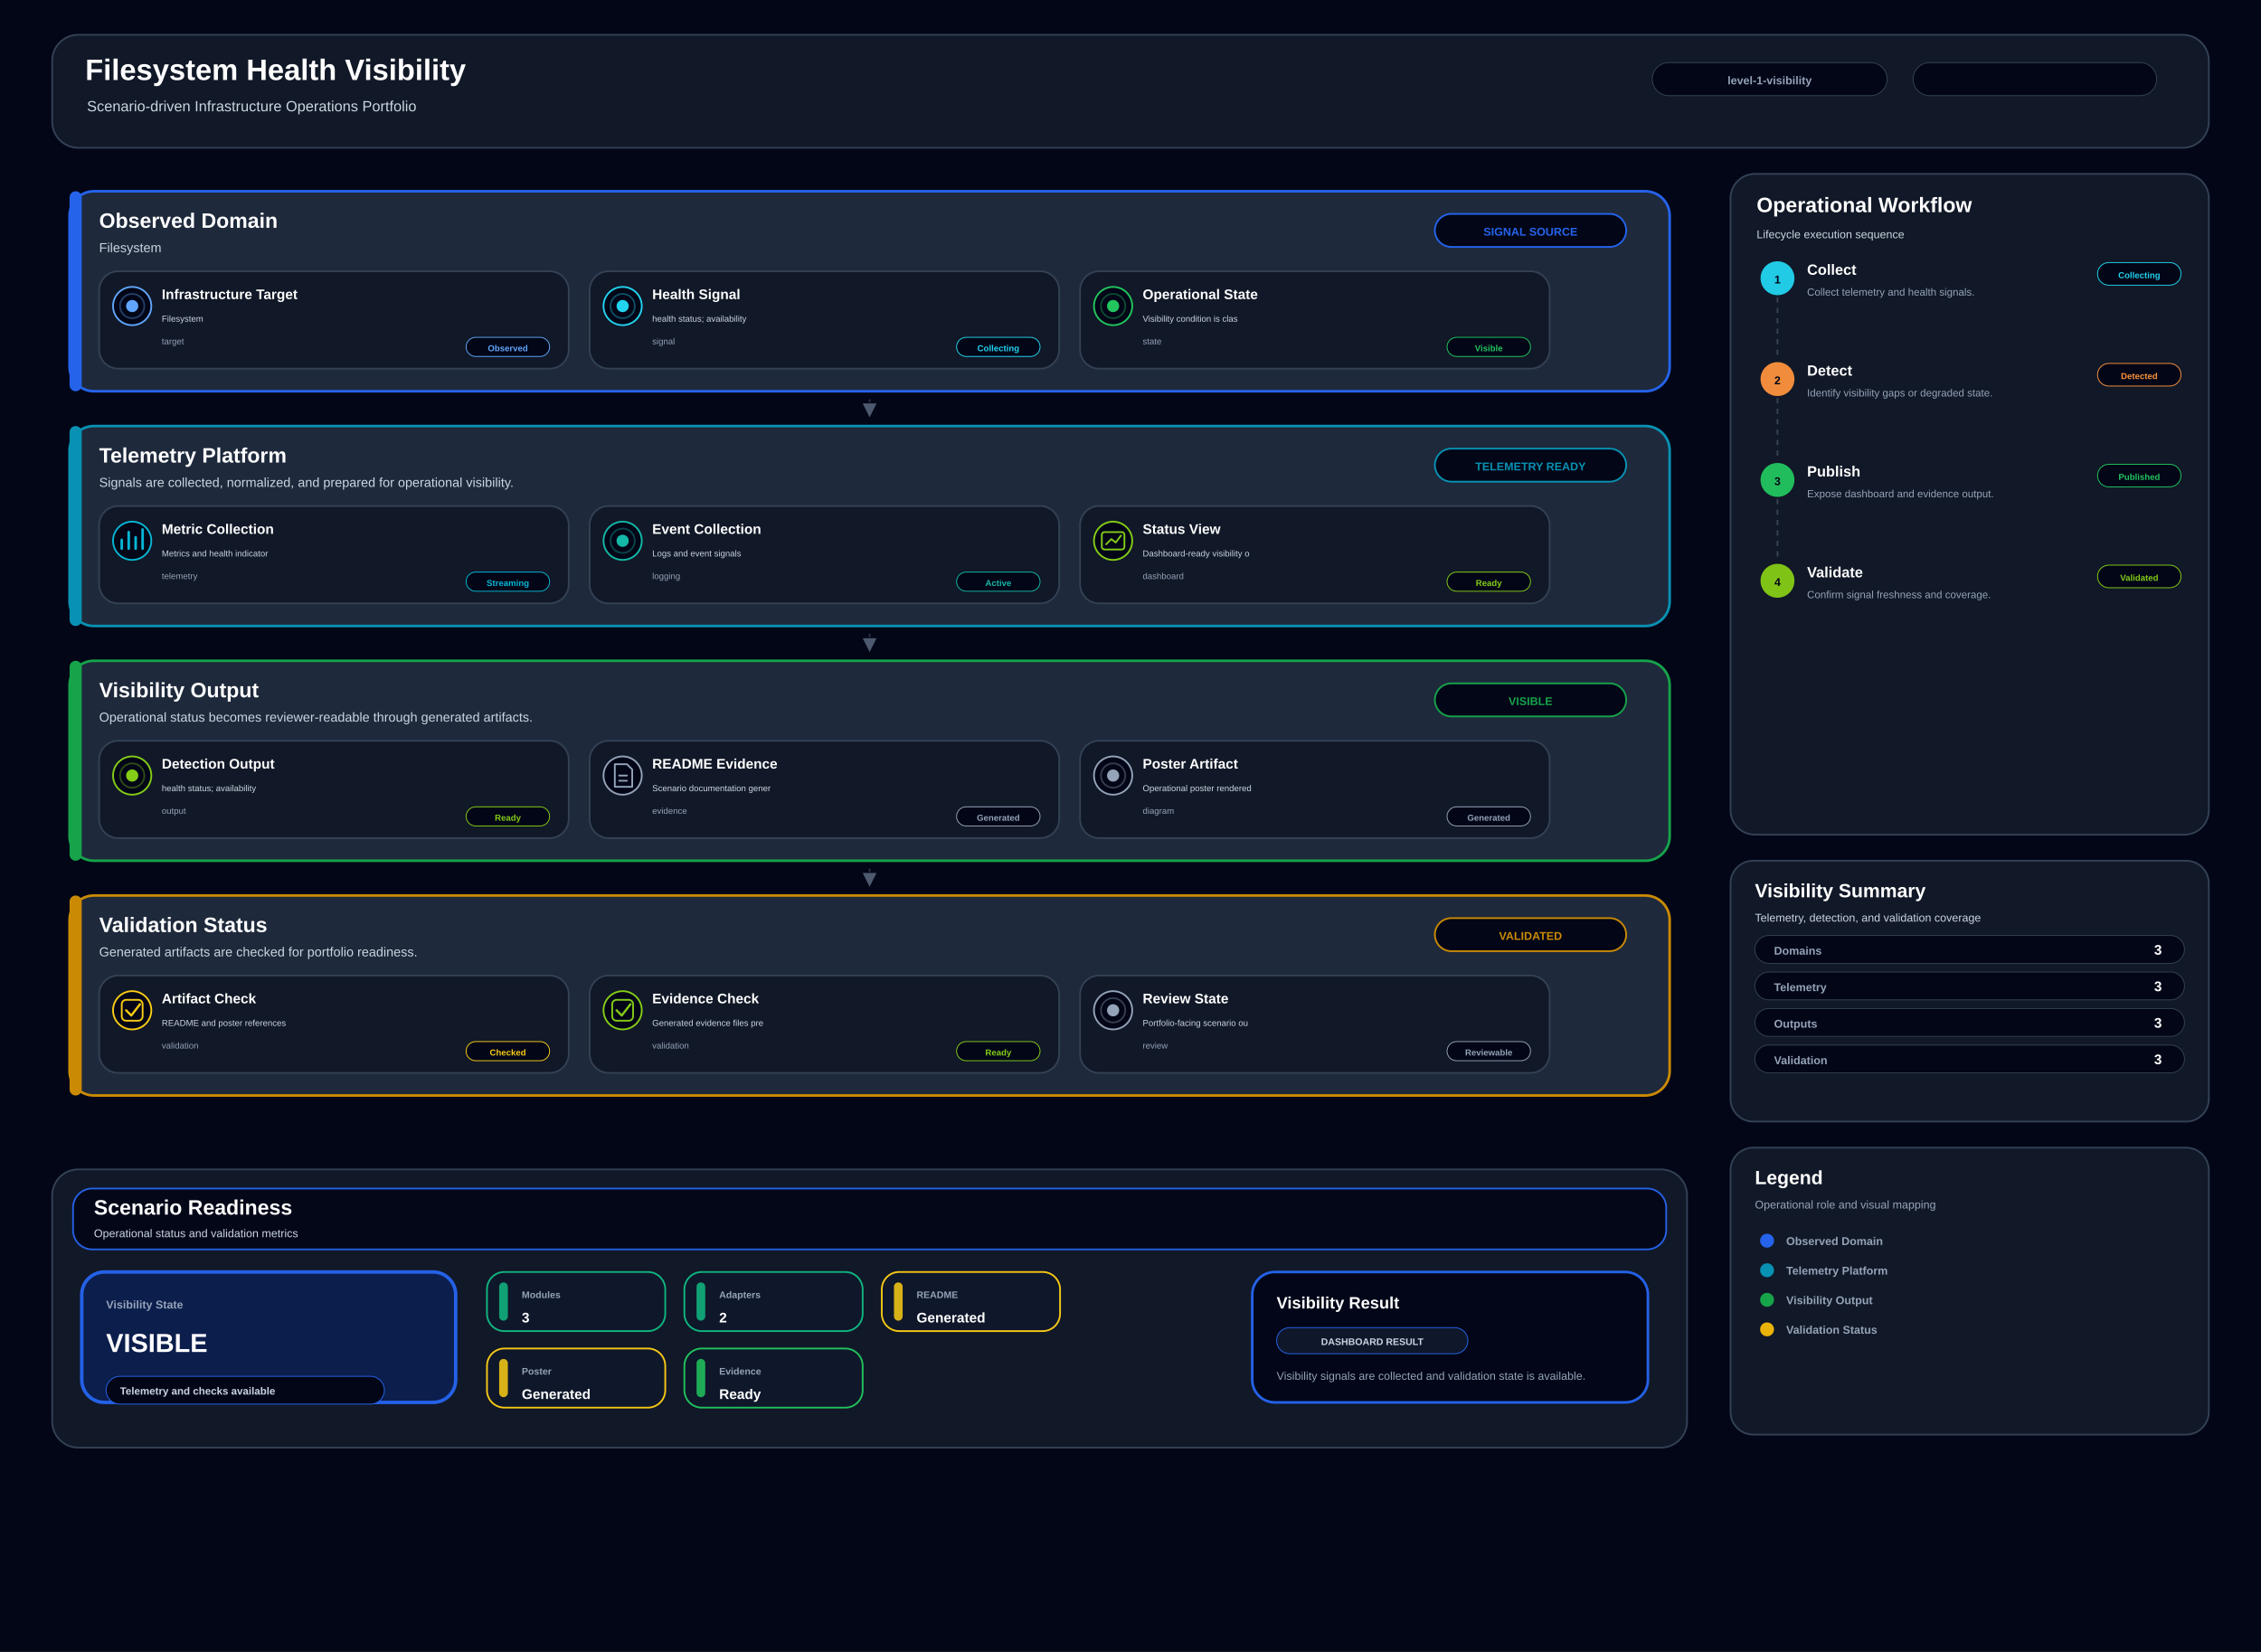
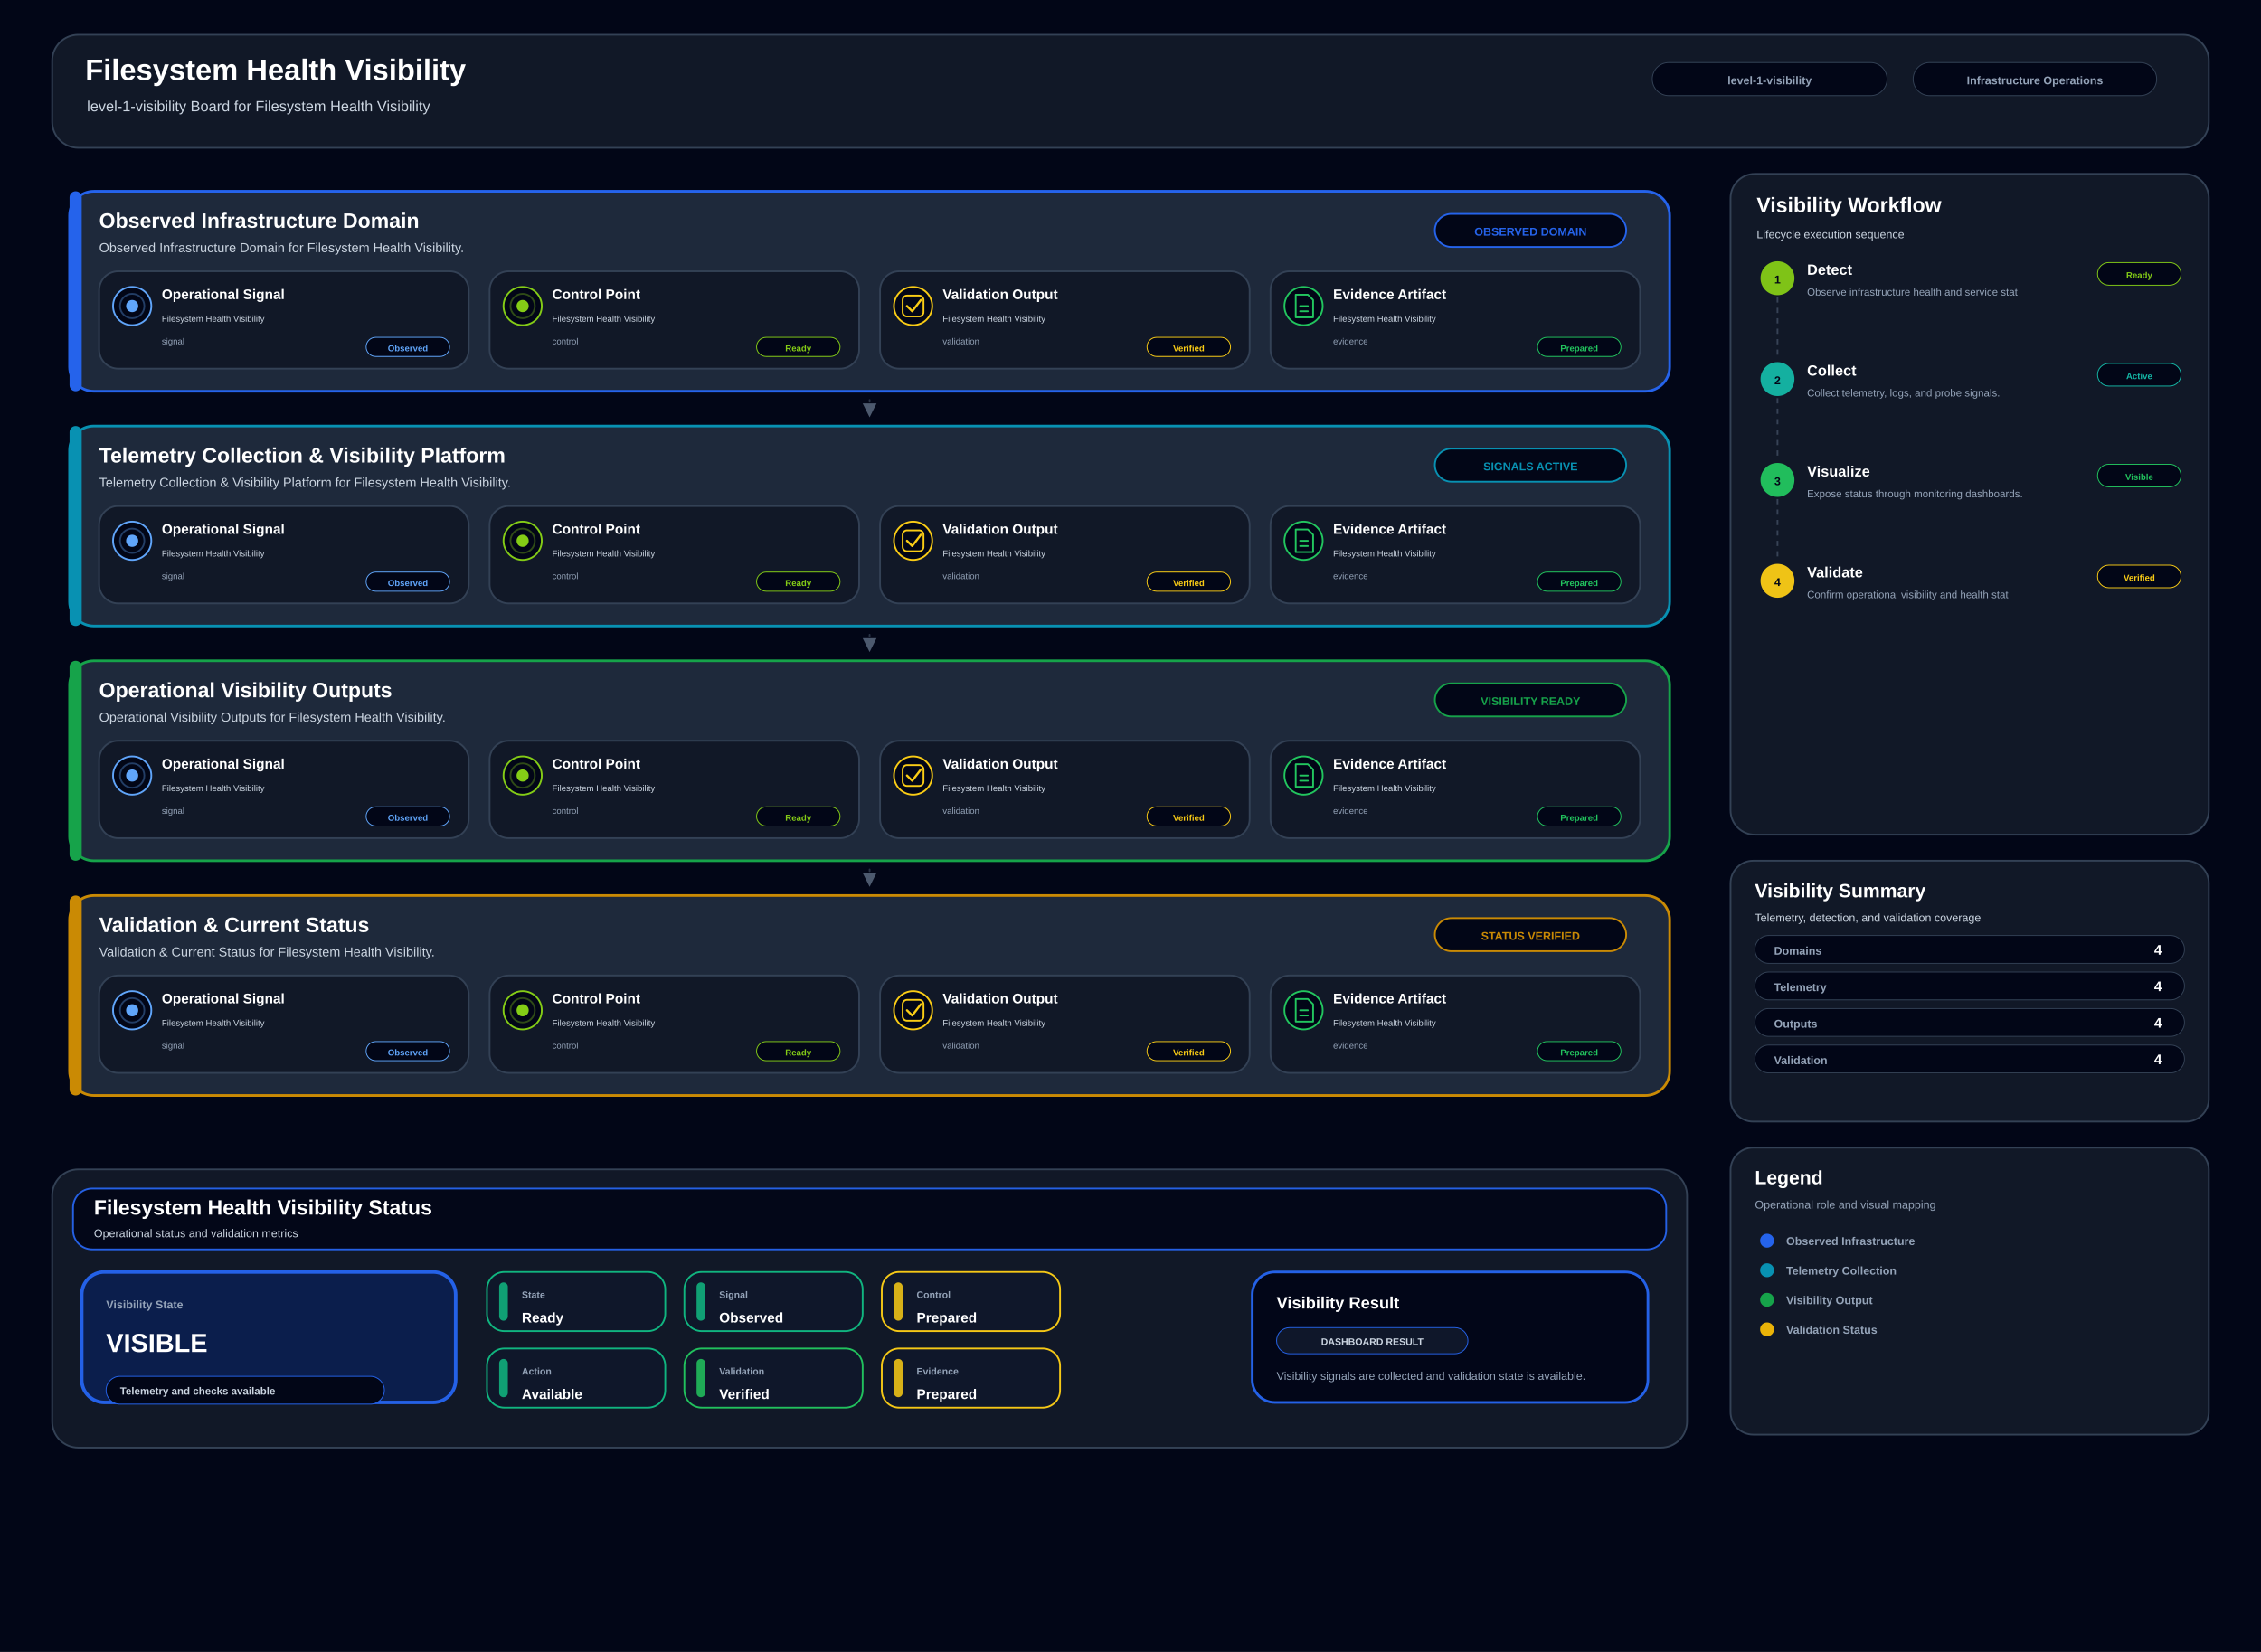
<svg xmlns="http://www.w3.org/2000/svg" width="2600" height="1900" viewBox="0 0 2600 1900" font-family="Arial, Helvetica, sans-serif">
  <style>text { font-family: Arial, Helvetica, sans-serif; letter-spacing: normal; word-spacing: normal; text-rendering: optimizeLegibility; font-kerning: normal; }</style>
  <style>text { font-family: Arial, Helvetica, sans-serif; letter-spacing: normal; word-spacing: normal; text-rendering: optimizeLegibility; font-kerning: normal; }</style>
  <rect width="2600" height="1900" fill="#020617" />
  <rect x="60" y="40" width="2480" height="130" rx="30" fill="#111827" stroke="#334155" stroke-width="2" />
  <text x="98" y="92" fill="#ffffff" font-size="34" font-weight="bold">Filesystem Health Visibility</text>
-   <text x="100" y="128" fill="#cbd5e1" font-size="17">Scenario-driven Infrastructure Operations Portfolio</text>
+   <text x="100" y="128" fill="#cbd5e1" font-size="17">level-1-visibility Board for Filesystem Health Visibility</text>
  <rect x="1900" y="72" width="270" height="38" rx="19" fill="#020617" stroke="#334155" stroke-width="1" />
  <text x="2035" y="97" fill="#94a3b8" font-size="13" text-anchor="middle" font-weight="bold">level-1-visibility</text>
  <rect x="2200" y="72" width="280" height="38" rx="19" fill="#020617" stroke="#334155" stroke-width="1" />
-   <text x="2340" y="97" fill="#94a3b8" font-size="13" text-anchor="middle" font-weight="bold" />
+   <text x="2340" y="97" fill="#94a3b8" font-size="13" text-anchor="middle" font-weight="bold">Infrastructure Operations</text>
  <rect x="80" y="220" width="1840" height="230" rx="28" fill="#1e293b" stroke="#2563eb" stroke-width="3" />
  <rect x="80" y="220" width="14" height="230" rx="7" fill="#2563eb" />
-   <text x="114" y="262" fill="#ffffff" font-size="24" font-weight="bold">Observed Domain</text>
-   <text x="114" y="290" fill="#cbd5e1" font-size="15">Filesystem</text>
+   <text x="114" y="262" fill="#ffffff" font-size="24" font-weight="bold">Observed Infrastructure Domain</text>
+   <text x="114" y="290" fill="#cbd5e1" font-size="15">Observed Infrastructure Domain for Filesystem Health Visibility.</text>
  <rect x="1650" y="246" width="220" height="38" rx="19" fill="#020617" stroke="#2563eb" stroke-width="2" />
-   <text x="1760" y="271" fill="#2563eb" font-size="13" text-anchor="middle" font-weight="bold">SIGNAL SOURCE</text>
-   <rect x="114" y="312" width="540" height="112" rx="22" fill="#111827" stroke="#334155" stroke-width="2" />
+   <text x="1760" y="271" fill="#2563eb" font-size="13" text-anchor="middle" font-weight="bold">OBSERVED DOMAIN</text>
+   <rect x="114" y="312" width="425" height="112" rx="22" fill="#111827" stroke="#334155" stroke-width="2" />
  <circle cx="152" cy="352" r="22" fill="#020617" stroke="#60a5fa" stroke-width="2" />
  <circle cx="152" cy="352" r="7" fill="#60a5fa" />
  <circle cx="152" cy="352" r="14" fill="none" stroke="#60a5fa" stroke-width="2" opacity="0.35" />
-   <text x="186" y="344" fill="#ffffff" font-size="16" font-weight="bold">Infrastructure Target</text>
-   <text x="186" y="370" fill="#cbd5e1" font-size="10">Filesystem</text>
-   <text x="186" y="396" fill="#94a3b8" font-size="10">target</text>
-   <rect x="536" y="388" width="96" height="22" rx="11" fill="#020617" stroke="#60a5fa" stroke-width="1" />
-   <text x="584" y="404" fill="#60a5fa" font-size="10" text-anchor="middle" font-weight="bold">Observed</text>
-   <rect x="678" y="312" width="540" height="112" rx="22" fill="#111827" stroke="#334155" stroke-width="2" />
-   <circle cx="716" cy="352" r="22" fill="#020617" stroke="#22d3ee" stroke-width="2" />
-   <circle cx="716" cy="352" r="7" fill="#22d3ee" />
-   <circle cx="716" cy="352" r="14" fill="none" stroke="#22d3ee" stroke-width="2" opacity="0.35" />
-   <text x="750" y="344" fill="#ffffff" font-size="16" font-weight="bold">Health Signal</text>
-   <text x="750" y="370" fill="#cbd5e1" font-size="10">health status; availability </text>
-   <text x="750" y="396" fill="#94a3b8" font-size="10">signal</text>
-   <rect x="1100" y="388" width="96" height="22" rx="11" fill="#020617" stroke="#22d3ee" stroke-width="1" />
-   <text x="1148" y="404" fill="#22d3ee" font-size="10" text-anchor="middle" font-weight="bold">Collecting</text>
-   <rect x="1242" y="312" width="540" height="112" rx="22" fill="#111827" stroke="#334155" stroke-width="2" />
-   <circle cx="1280" cy="352" r="22" fill="#020617" stroke="#22c55e" stroke-width="2" />
-   <circle cx="1280" cy="352" r="7" fill="#22c55e" />
-   <circle cx="1280" cy="352" r="14" fill="none" stroke="#22c55e" stroke-width="2" opacity="0.35" />
-   <text x="1314" y="344" fill="#ffffff" font-size="16" font-weight="bold">Operational State</text>
-   <text x="1314" y="370" fill="#cbd5e1" font-size="10">Visibility condition is clas</text>
-   <text x="1314" y="396" fill="#94a3b8" font-size="10">state</text>
-   <rect x="1664" y="388" width="96" height="22" rx="11" fill="#020617" stroke="#22c55e" stroke-width="1" />
-   <text x="1712" y="404" fill="#22c55e" font-size="10" text-anchor="middle" font-weight="bold">Visible</text>
+   <text x="186" y="344" fill="#ffffff" font-size="16" font-weight="bold">Operational Signal</text>
+   <text x="186" y="370" fill="#cbd5e1" font-size="10">Filesystem Health Visibility</text>
+   <text x="186" y="396" fill="#94a3b8" font-size="10">signal</text>
+   <rect x="421" y="388" width="96" height="22" rx="11" fill="#020617" stroke="#60a5fa" stroke-width="1" />
+   <text x="469" y="404" fill="#60a5fa" font-size="10" text-anchor="middle" font-weight="bold">Observed</text>
+   <rect x="563" y="312" width="425" height="112" rx="22" fill="#111827" stroke="#334155" stroke-width="2" />
+   <circle cx="601" cy="352" r="22" fill="#020617" stroke="#84cc16" stroke-width="2" />
+   <circle cx="601" cy="352" r="7" fill="#84cc16" />
+   <circle cx="601" cy="352" r="14" fill="none" stroke="#84cc16" stroke-width="2" opacity="0.35" />
+   <text x="635" y="344" fill="#ffffff" font-size="16" font-weight="bold">Control Point</text>
+   <text x="635" y="370" fill="#cbd5e1" font-size="10">Filesystem Health Visibility</text>
+   <text x="635" y="396" fill="#94a3b8" font-size="10">control</text>
+   <rect x="870" y="388" width="96" height="22" rx="11" fill="#020617" stroke="#84cc16" stroke-width="1" />
+   <text x="918" y="404" fill="#84cc16" font-size="10" text-anchor="middle" font-weight="bold">Ready</text>
+   <rect x="1012" y="312" width="425" height="112" rx="22" fill="#111827" stroke="#334155" stroke-width="2" />
+   <circle cx="1050" cy="352" r="22" fill="#020617" stroke="#facc15" stroke-width="2" />
+   <rect x="1038" y="340" width="24" height="24" rx="5" fill="none" stroke="#facc15" stroke-width="2" />
+   <polyline points="1043,352 1049,358 1059,345" fill="none" stroke="#facc15" stroke-width="2.5" stroke-linecap="round" stroke-linejoin="round" />
+   <text x="1084" y="344" fill="#ffffff" font-size="16" font-weight="bold">Validation Output</text>
+   <text x="1084" y="370" fill="#cbd5e1" font-size="10">Filesystem Health Visibility</text>
+   <text x="1084" y="396" fill="#94a3b8" font-size="10">validation</text>
+   <rect x="1319" y="388" width="96" height="22" rx="11" fill="#020617" stroke="#facc15" stroke-width="1" />
+   <text x="1367" y="404" fill="#facc15" font-size="10" text-anchor="middle" font-weight="bold">Verified</text>
+   <rect x="1461" y="312" width="425" height="112" rx="22" fill="#111827" stroke="#334155" stroke-width="2" />
+   <circle cx="1499" cy="352" r="22" fill="#020617" stroke="#22c55e" stroke-width="2" />
+   <polygon points="1490,339 1504,339 1510,345 1510,365 1490,365" fill="none" stroke="#22c55e" stroke-width="2" stroke-linejoin="round" />
+   <line x1="1495" y1="352" x2="1504" y2="352" stroke="#22c55e" stroke-width="2" stroke-linecap="round" />
+   <line x1="1495" y1="358" x2="1504" y2="358" stroke="#22c55e" stroke-width="2" stroke-linecap="round" />
+   <text x="1533" y="344" fill="#ffffff" font-size="16" font-weight="bold">Evidence Artifact</text>
+   <text x="1533" y="370" fill="#cbd5e1" font-size="10">Filesystem Health Visibility</text>
+   <text x="1533" y="396" fill="#94a3b8" font-size="10">evidence</text>
+   <rect x="1768" y="388" width="96" height="22" rx="11" fill="#020617" stroke="#22c55e" stroke-width="1" />
+   <text x="1816" y="404" fill="#22c55e" font-size="10" text-anchor="middle" font-weight="bold">Prepared</text>
  <rect x="80" y="490" width="1840" height="230" rx="28" fill="#1e293b" stroke="#0891b2" stroke-width="3" />
  <rect x="80" y="490" width="14" height="230" rx="7" fill="#0891b2" />
-   <text x="114" y="532" fill="#ffffff" font-size="24" font-weight="bold">Telemetry Platform</text>
-   <text x="114" y="560" fill="#cbd5e1" font-size="15">Signals are collected, normalized, and prepared for operational visibility.</text>
+   <text x="114" y="532" fill="#ffffff" font-size="24" font-weight="bold">Telemetry Collection &amp; Visibility Platform</text>
+   <text x="114" y="560" fill="#cbd5e1" font-size="15">Telemetry Collection &amp; Visibility Platform for Filesystem Health Visibility.</text>
  <rect x="1650" y="516" width="220" height="38" rx="19" fill="#020617" stroke="#0891b2" stroke-width="2" />
-   <text x="1760" y="541" fill="#0891b2" font-size="13" text-anchor="middle" font-weight="bold">TELEMETRY READY</text>
-   <rect x="114" y="582" width="540" height="112" rx="22" fill="#111827" stroke="#334155" stroke-width="2" />
-   <circle cx="152" cy="622" r="22" fill="#020617" stroke="#06b6d4" stroke-width="2" />
-   <line x1="140" y1="631" x2="140" y2="621" stroke="#06b6d4" stroke-width="3" stroke-linecap="round" />
-   <line x1="148" y1="631" x2="148" y2="612" stroke="#06b6d4" stroke-width="3" stroke-linecap="round" />
-   <line x1="156" y1="631" x2="156" y2="618" stroke="#06b6d4" stroke-width="3" stroke-linecap="round" />
-   <line x1="164" y1="631" x2="164" y2="609" stroke="#06b6d4" stroke-width="3" stroke-linecap="round" />
-   <text x="186" y="614" fill="#ffffff" font-size="16" font-weight="bold">Metric Collection</text>
-   <text x="186" y="640" fill="#cbd5e1" font-size="10">Metrics and health indicator</text>
-   <text x="186" y="666" fill="#94a3b8" font-size="10">telemetry</text>
-   <rect x="536" y="658" width="96" height="22" rx="11" fill="#020617" stroke="#06b6d4" stroke-width="1" />
-   <text x="584" y="674" fill="#06b6d4" font-size="10" text-anchor="middle" font-weight="bold">Streaming</text>
-   <rect x="678" y="582" width="540" height="112" rx="22" fill="#111827" stroke="#334155" stroke-width="2" />
-   <circle cx="716" cy="622" r="22" fill="#020617" stroke="#14b8a6" stroke-width="2" />
-   <circle cx="716" cy="622" r="7" fill="#14b8a6" />
-   <circle cx="716" cy="622" r="14" fill="none" stroke="#14b8a6" stroke-width="2" opacity="0.35" />
-   <text x="750" y="614" fill="#ffffff" font-size="16" font-weight="bold">Event Collection</text>
-   <text x="750" y="640" fill="#cbd5e1" font-size="10">Logs and event signals</text>
-   <text x="750" y="666" fill="#94a3b8" font-size="10">logging</text>
-   <rect x="1100" y="658" width="96" height="22" rx="11" fill="#020617" stroke="#14b8a6" stroke-width="1" />
-   <text x="1148" y="674" fill="#14b8a6" font-size="10" text-anchor="middle" font-weight="bold">Active</text>
-   <rect x="1242" y="582" width="540" height="112" rx="22" fill="#111827" stroke="#334155" stroke-width="2" />
-   <circle cx="1280" cy="622" r="22" fill="#020617" stroke="#84cc16" stroke-width="2" />
-   <rect x="1267" y="612" width="26" height="20" rx="3" fill="none" stroke="#84cc16" stroke-width="2" />
-   <polyline points="1272,626 1278,620 1283,624 1289,616" fill="none" stroke="#84cc16" stroke-width="2" stroke-linecap="round" stroke-linejoin="round" />
-   <text x="1314" y="614" fill="#ffffff" font-size="16" font-weight="bold">Status View</text>
-   <text x="1314" y="640" fill="#cbd5e1" font-size="10">Dashboard-ready visibility o</text>
-   <text x="1314" y="666" fill="#94a3b8" font-size="10">dashboard</text>
-   <rect x="1664" y="658" width="96" height="22" rx="11" fill="#020617" stroke="#84cc16" stroke-width="1" />
-   <text x="1712" y="674" fill="#84cc16" font-size="10" text-anchor="middle" font-weight="bold">Ready</text>
+   <text x="1760" y="541" fill="#0891b2" font-size="13" text-anchor="middle" font-weight="bold">SIGNALS ACTIVE</text>
+   <rect x="114" y="582" width="425" height="112" rx="22" fill="#111827" stroke="#334155" stroke-width="2" />
+   <circle cx="152" cy="622" r="22" fill="#020617" stroke="#60a5fa" stroke-width="2" />
+   <circle cx="152" cy="622" r="7" fill="#60a5fa" />
+   <circle cx="152" cy="622" r="14" fill="none" stroke="#60a5fa" stroke-width="2" opacity="0.35" />
+   <text x="186" y="614" fill="#ffffff" font-size="16" font-weight="bold">Operational Signal</text>
+   <text x="186" y="640" fill="#cbd5e1" font-size="10">Filesystem Health Visibility</text>
+   <text x="186" y="666" fill="#94a3b8" font-size="10">signal</text>
+   <rect x="421" y="658" width="96" height="22" rx="11" fill="#020617" stroke="#60a5fa" stroke-width="1" />
+   <text x="469" y="674" fill="#60a5fa" font-size="10" text-anchor="middle" font-weight="bold">Observed</text>
+   <rect x="563" y="582" width="425" height="112" rx="22" fill="#111827" stroke="#334155" stroke-width="2" />
+   <circle cx="601" cy="622" r="22" fill="#020617" stroke="#84cc16" stroke-width="2" />
+   <circle cx="601" cy="622" r="7" fill="#84cc16" />
+   <circle cx="601" cy="622" r="14" fill="none" stroke="#84cc16" stroke-width="2" opacity="0.35" />
+   <text x="635" y="614" fill="#ffffff" font-size="16" font-weight="bold">Control Point</text>
+   <text x="635" y="640" fill="#cbd5e1" font-size="10">Filesystem Health Visibility</text>
+   <text x="635" y="666" fill="#94a3b8" font-size="10">control</text>
+   <rect x="870" y="658" width="96" height="22" rx="11" fill="#020617" stroke="#84cc16" stroke-width="1" />
+   <text x="918" y="674" fill="#84cc16" font-size="10" text-anchor="middle" font-weight="bold">Ready</text>
+   <rect x="1012" y="582" width="425" height="112" rx="22" fill="#111827" stroke="#334155" stroke-width="2" />
+   <circle cx="1050" cy="622" r="22" fill="#020617" stroke="#facc15" stroke-width="2" />
+   <rect x="1038" y="610" width="24" height="24" rx="5" fill="none" stroke="#facc15" stroke-width="2" />
+   <polyline points="1043,622 1049,628 1059,615" fill="none" stroke="#facc15" stroke-width="2.5" stroke-linecap="round" stroke-linejoin="round" />
+   <text x="1084" y="614" fill="#ffffff" font-size="16" font-weight="bold">Validation Output</text>
+   <text x="1084" y="640" fill="#cbd5e1" font-size="10">Filesystem Health Visibility</text>
+   <text x="1084" y="666" fill="#94a3b8" font-size="10">validation</text>
+   <rect x="1319" y="658" width="96" height="22" rx="11" fill="#020617" stroke="#facc15" stroke-width="1" />
+   <text x="1367" y="674" fill="#facc15" font-size="10" text-anchor="middle" font-weight="bold">Verified</text>
+   <rect x="1461" y="582" width="425" height="112" rx="22" fill="#111827" stroke="#334155" stroke-width="2" />
+   <circle cx="1499" cy="622" r="22" fill="#020617" stroke="#22c55e" stroke-width="2" />
+   <polygon points="1490,609 1504,609 1510,615 1510,635 1490,635" fill="none" stroke="#22c55e" stroke-width="2" stroke-linejoin="round" />
+   <line x1="1495" y1="622" x2="1504" y2="622" stroke="#22c55e" stroke-width="2" stroke-linecap="round" />
+   <line x1="1495" y1="628" x2="1504" y2="628" stroke="#22c55e" stroke-width="2" stroke-linecap="round" />
+   <text x="1533" y="614" fill="#ffffff" font-size="16" font-weight="bold">Evidence Artifact</text>
+   <text x="1533" y="640" fill="#cbd5e1" font-size="10">Filesystem Health Visibility</text>
+   <text x="1533" y="666" fill="#94a3b8" font-size="10">evidence</text>
+   <rect x="1768" y="658" width="96" height="22" rx="11" fill="#020617" stroke="#22c55e" stroke-width="1" />
+   <text x="1816" y="674" fill="#22c55e" font-size="10" text-anchor="middle" font-weight="bold">Prepared</text>
  <rect x="80" y="760" width="1840" height="230" rx="28" fill="#1e293b" stroke="#16a34a" stroke-width="3" />
  <rect x="80" y="760" width="14" height="230" rx="7" fill="#16a34a" />
-   <text x="114" y="802" fill="#ffffff" font-size="24" font-weight="bold">Visibility Output</text>
-   <text x="114" y="830" fill="#cbd5e1" font-size="15">Operational status becomes reviewer-readable through generated artifacts.</text>
+   <text x="114" y="802" fill="#ffffff" font-size="24" font-weight="bold">Operational Visibility Outputs</text>
+   <text x="114" y="830" fill="#cbd5e1" font-size="15">Operational Visibility Outputs for Filesystem Health Visibility.</text>
  <rect x="1650" y="786" width="220" height="38" rx="19" fill="#020617" stroke="#16a34a" stroke-width="2" />
-   <text x="1760" y="811" fill="#16a34a" font-size="13" text-anchor="middle" font-weight="bold">VISIBLE</text>
-   <rect x="114" y="852" width="540" height="112" rx="22" fill="#111827" stroke="#334155" stroke-width="2" />
-   <circle cx="152" cy="892" r="22" fill="#020617" stroke="#84cc16" stroke-width="2" />
-   <circle cx="152" cy="892" r="7" fill="#84cc16" />
-   <circle cx="152" cy="892" r="14" fill="none" stroke="#84cc16" stroke-width="2" opacity="0.35" />
-   <text x="186" y="884" fill="#ffffff" font-size="16" font-weight="bold">Detection Output</text>
-   <text x="186" y="910" fill="#cbd5e1" font-size="10">health status; availability </text>
-   <text x="186" y="936" fill="#94a3b8" font-size="10">output</text>
-   <rect x="536" y="928" width="96" height="22" rx="11" fill="#020617" stroke="#84cc16" stroke-width="1" />
-   <text x="584" y="944" fill="#84cc16" font-size="10" text-anchor="middle" font-weight="bold">Ready</text>
-   <rect x="678" y="852" width="540" height="112" rx="22" fill="#111827" stroke="#334155" stroke-width="2" />
-   <circle cx="716" cy="892" r="22" fill="#020617" stroke="#94a3b8" stroke-width="2" />
-   <polygon points="707,879 721,879 727,885 727,905 707,905" fill="none" stroke="#94a3b8" stroke-width="2" stroke-linejoin="round" />
-   <line x1="712" y1="892" x2="721" y2="892" stroke="#94a3b8" stroke-width="2" stroke-linecap="round" />
-   <line x1="712" y1="898" x2="721" y2="898" stroke="#94a3b8" stroke-width="2" stroke-linecap="round" />
-   <text x="750" y="884" fill="#ffffff" font-size="16" font-weight="bold">README Evidence</text>
-   <text x="750" y="910" fill="#cbd5e1" font-size="10">Scenario documentation gener</text>
-   <text x="750" y="936" fill="#94a3b8" font-size="10">evidence</text>
-   <rect x="1100" y="928" width="96" height="22" rx="11" fill="#020617" stroke="#94a3b8" stroke-width="1" />
-   <text x="1148" y="944" fill="#94a3b8" font-size="10" text-anchor="middle" font-weight="bold">Generated</text>
-   <rect x="1242" y="852" width="540" height="112" rx="22" fill="#111827" stroke="#334155" stroke-width="2" />
-   <circle cx="1280" cy="892" r="22" fill="#020617" stroke="#94a3b8" stroke-width="2" />
-   <circle cx="1280" cy="892" r="7" fill="#94a3b8" />
-   <circle cx="1280" cy="892" r="14" fill="none" stroke="#94a3b8" stroke-width="2" opacity="0.35" />
-   <text x="1314" y="884" fill="#ffffff" font-size="16" font-weight="bold">Poster Artifact</text>
-   <text x="1314" y="910" fill="#cbd5e1" font-size="10">Operational poster rendered</text>
-   <text x="1314" y="936" fill="#94a3b8" font-size="10">diagram</text>
-   <rect x="1664" y="928" width="96" height="22" rx="11" fill="#020617" stroke="#94a3b8" stroke-width="1" />
-   <text x="1712" y="944" fill="#94a3b8" font-size="10" text-anchor="middle" font-weight="bold">Generated</text>
+   <text x="1760" y="811" fill="#16a34a" font-size="13" text-anchor="middle" font-weight="bold">VISIBILITY READY</text>
+   <rect x="114" y="852" width="425" height="112" rx="22" fill="#111827" stroke="#334155" stroke-width="2" />
+   <circle cx="152" cy="892" r="22" fill="#020617" stroke="#60a5fa" stroke-width="2" />
+   <circle cx="152" cy="892" r="7" fill="#60a5fa" />
+   <circle cx="152" cy="892" r="14" fill="none" stroke="#60a5fa" stroke-width="2" opacity="0.35" />
+   <text x="186" y="884" fill="#ffffff" font-size="16" font-weight="bold">Operational Signal</text>
+   <text x="186" y="910" fill="#cbd5e1" font-size="10">Filesystem Health Visibility</text>
+   <text x="186" y="936" fill="#94a3b8" font-size="10">signal</text>
+   <rect x="421" y="928" width="96" height="22" rx="11" fill="#020617" stroke="#60a5fa" stroke-width="1" />
+   <text x="469" y="944" fill="#60a5fa" font-size="10" text-anchor="middle" font-weight="bold">Observed</text>
+   <rect x="563" y="852" width="425" height="112" rx="22" fill="#111827" stroke="#334155" stroke-width="2" />
+   <circle cx="601" cy="892" r="22" fill="#020617" stroke="#84cc16" stroke-width="2" />
+   <circle cx="601" cy="892" r="7" fill="#84cc16" />
+   <circle cx="601" cy="892" r="14" fill="none" stroke="#84cc16" stroke-width="2" opacity="0.35" />
+   <text x="635" y="884" fill="#ffffff" font-size="16" font-weight="bold">Control Point</text>
+   <text x="635" y="910" fill="#cbd5e1" font-size="10">Filesystem Health Visibility</text>
+   <text x="635" y="936" fill="#94a3b8" font-size="10">control</text>
+   <rect x="870" y="928" width="96" height="22" rx="11" fill="#020617" stroke="#84cc16" stroke-width="1" />
+   <text x="918" y="944" fill="#84cc16" font-size="10" text-anchor="middle" font-weight="bold">Ready</text>
+   <rect x="1012" y="852" width="425" height="112" rx="22" fill="#111827" stroke="#334155" stroke-width="2" />
+   <circle cx="1050" cy="892" r="22" fill="#020617" stroke="#facc15" stroke-width="2" />
+   <rect x="1038" y="880" width="24" height="24" rx="5" fill="none" stroke="#facc15" stroke-width="2" />
+   <polyline points="1043,892 1049,898 1059,885" fill="none" stroke="#facc15" stroke-width="2.5" stroke-linecap="round" stroke-linejoin="round" />
+   <text x="1084" y="884" fill="#ffffff" font-size="16" font-weight="bold">Validation Output</text>
+   <text x="1084" y="910" fill="#cbd5e1" font-size="10">Filesystem Health Visibility</text>
+   <text x="1084" y="936" fill="#94a3b8" font-size="10">validation</text>
+   <rect x="1319" y="928" width="96" height="22" rx="11" fill="#020617" stroke="#facc15" stroke-width="1" />
+   <text x="1367" y="944" fill="#facc15" font-size="10" text-anchor="middle" font-weight="bold">Verified</text>
+   <rect x="1461" y="852" width="425" height="112" rx="22" fill="#111827" stroke="#334155" stroke-width="2" />
+   <circle cx="1499" cy="892" r="22" fill="#020617" stroke="#22c55e" stroke-width="2" />
+   <polygon points="1490,879 1504,879 1510,885 1510,905 1490,905" fill="none" stroke="#22c55e" stroke-width="2" stroke-linejoin="round" />
+   <line x1="1495" y1="892" x2="1504" y2="892" stroke="#22c55e" stroke-width="2" stroke-linecap="round" />
+   <line x1="1495" y1="898" x2="1504" y2="898" stroke="#22c55e" stroke-width="2" stroke-linecap="round" />
+   <text x="1533" y="884" fill="#ffffff" font-size="16" font-weight="bold">Evidence Artifact</text>
+   <text x="1533" y="910" fill="#cbd5e1" font-size="10">Filesystem Health Visibility</text>
+   <text x="1533" y="936" fill="#94a3b8" font-size="10">evidence</text>
+   <rect x="1768" y="928" width="96" height="22" rx="11" fill="#020617" stroke="#22c55e" stroke-width="1" />
+   <text x="1816" y="944" fill="#22c55e" font-size="10" text-anchor="middle" font-weight="bold">Prepared</text>
  <rect x="80" y="1030" width="1840" height="230" rx="28" fill="#1e293b" stroke="#ca8a04" stroke-width="3" />
  <rect x="80" y="1030" width="14" height="230" rx="7" fill="#ca8a04" />
-   <text x="114" y="1072" fill="#ffffff" font-size="24" font-weight="bold">Validation Status</text>
-   <text x="114" y="1100" fill="#cbd5e1" font-size="15">Generated artifacts are checked for portfolio readiness.</text>
+   <text x="114" y="1072" fill="#ffffff" font-size="24" font-weight="bold">Validation &amp; Current Status</text>
+   <text x="114" y="1100" fill="#cbd5e1" font-size="15">Validation &amp; Current Status for Filesystem Health Visibility.</text>
  <rect x="1650" y="1056" width="220" height="38" rx="19" fill="#020617" stroke="#ca8a04" stroke-width="2" />
-   <text x="1760" y="1081" fill="#ca8a04" font-size="13" text-anchor="middle" font-weight="bold">VALIDATED</text>
-   <rect x="114" y="1122" width="540" height="112" rx="22" fill="#111827" stroke="#334155" stroke-width="2" />
-   <circle cx="152" cy="1162" r="22" fill="#020617" stroke="#facc15" stroke-width="2" />
-   <rect x="140" y="1150" width="24" height="24" rx="5" fill="none" stroke="#facc15" stroke-width="2" />
-   <polyline points="145,1162 151,1168 161,1155" fill="none" stroke="#facc15" stroke-width="2.5" stroke-linecap="round" stroke-linejoin="round" />
-   <text x="186" y="1154" fill="#ffffff" font-size="16" font-weight="bold">Artifact Check</text>
-   <text x="186" y="1180" fill="#cbd5e1" font-size="10">README and poster references</text>
-   <text x="186" y="1206" fill="#94a3b8" font-size="10">validation</text>
-   <rect x="536" y="1198" width="96" height="22" rx="11" fill="#020617" stroke="#facc15" stroke-width="1" />
-   <text x="584" y="1214" fill="#facc15" font-size="10" text-anchor="middle" font-weight="bold">Checked</text>
-   <rect x="678" y="1122" width="540" height="112" rx="22" fill="#111827" stroke="#334155" stroke-width="2" />
-   <circle cx="716" cy="1162" r="22" fill="#020617" stroke="#84cc16" stroke-width="2" />
-   <rect x="704" y="1150" width="24" height="24" rx="5" fill="none" stroke="#84cc16" stroke-width="2" />
-   <polyline points="709,1162 715,1168 725,1155" fill="none" stroke="#84cc16" stroke-width="2.5" stroke-linecap="round" stroke-linejoin="round" />
-   <text x="750" y="1154" fill="#ffffff" font-size="16" font-weight="bold">Evidence Check</text>
-   <text x="750" y="1180" fill="#cbd5e1" font-size="10">Generated evidence files pre</text>
-   <text x="750" y="1206" fill="#94a3b8" font-size="10">validation</text>
-   <rect x="1100" y="1198" width="96" height="22" rx="11" fill="#020617" stroke="#84cc16" stroke-width="1" />
-   <text x="1148" y="1214" fill="#84cc16" font-size="10" text-anchor="middle" font-weight="bold">Ready</text>
-   <rect x="1242" y="1122" width="540" height="112" rx="22" fill="#111827" stroke="#334155" stroke-width="2" />
-   <circle cx="1280" cy="1162" r="22" fill="#020617" stroke="#94a3b8" stroke-width="2" />
-   <circle cx="1280" cy="1162" r="7" fill="#94a3b8" />
-   <circle cx="1280" cy="1162" r="14" fill="none" stroke="#94a3b8" stroke-width="2" opacity="0.35" />
-   <text x="1314" y="1154" fill="#ffffff" font-size="16" font-weight="bold">Review State</text>
-   <text x="1314" y="1180" fill="#cbd5e1" font-size="10">Portfolio-facing scenario ou</text>
-   <text x="1314" y="1206" fill="#94a3b8" font-size="10">review</text>
-   <rect x="1664" y="1198" width="96" height="22" rx="11" fill="#020617" stroke="#94a3b8" stroke-width="1" />
-   <text x="1712" y="1214" fill="#94a3b8" font-size="10" text-anchor="middle" font-weight="bold">Reviewable</text>
+   <text x="1760" y="1081" fill="#ca8a04" font-size="13" text-anchor="middle" font-weight="bold">STATUS VERIFIED</text>
+   <rect x="114" y="1122" width="425" height="112" rx="22" fill="#111827" stroke="#334155" stroke-width="2" />
+   <circle cx="152" cy="1162" r="22" fill="#020617" stroke="#60a5fa" stroke-width="2" />
+   <circle cx="152" cy="1162" r="7" fill="#60a5fa" />
+   <circle cx="152" cy="1162" r="14" fill="none" stroke="#60a5fa" stroke-width="2" opacity="0.35" />
+   <text x="186" y="1154" fill="#ffffff" font-size="16" font-weight="bold">Operational Signal</text>
+   <text x="186" y="1180" fill="#cbd5e1" font-size="10">Filesystem Health Visibility</text>
+   <text x="186" y="1206" fill="#94a3b8" font-size="10">signal</text>
+   <rect x="421" y="1198" width="96" height="22" rx="11" fill="#020617" stroke="#60a5fa" stroke-width="1" />
+   <text x="469" y="1214" fill="#60a5fa" font-size="10" text-anchor="middle" font-weight="bold">Observed</text>
+   <rect x="563" y="1122" width="425" height="112" rx="22" fill="#111827" stroke="#334155" stroke-width="2" />
+   <circle cx="601" cy="1162" r="22" fill="#020617" stroke="#84cc16" stroke-width="2" />
+   <circle cx="601" cy="1162" r="7" fill="#84cc16" />
+   <circle cx="601" cy="1162" r="14" fill="none" stroke="#84cc16" stroke-width="2" opacity="0.35" />
+   <text x="635" y="1154" fill="#ffffff" font-size="16" font-weight="bold">Control Point</text>
+   <text x="635" y="1180" fill="#cbd5e1" font-size="10">Filesystem Health Visibility</text>
+   <text x="635" y="1206" fill="#94a3b8" font-size="10">control</text>
+   <rect x="870" y="1198" width="96" height="22" rx="11" fill="#020617" stroke="#84cc16" stroke-width="1" />
+   <text x="918" y="1214" fill="#84cc16" font-size="10" text-anchor="middle" font-weight="bold">Ready</text>
+   <rect x="1012" y="1122" width="425" height="112" rx="22" fill="#111827" stroke="#334155" stroke-width="2" />
+   <circle cx="1050" cy="1162" r="22" fill="#020617" stroke="#facc15" stroke-width="2" />
+   <rect x="1038" y="1150" width="24" height="24" rx="5" fill="none" stroke="#facc15" stroke-width="2" />
+   <polyline points="1043,1162 1049,1168 1059,1155" fill="none" stroke="#facc15" stroke-width="2.5" stroke-linecap="round" stroke-linejoin="round" />
+   <text x="1084" y="1154" fill="#ffffff" font-size="16" font-weight="bold">Validation Output</text>
+   <text x="1084" y="1180" fill="#cbd5e1" font-size="10">Filesystem Health Visibility</text>
+   <text x="1084" y="1206" fill="#94a3b8" font-size="10">validation</text>
+   <rect x="1319" y="1198" width="96" height="22" rx="11" fill="#020617" stroke="#facc15" stroke-width="1" />
+   <text x="1367" y="1214" fill="#facc15" font-size="10" text-anchor="middle" font-weight="bold">Verified</text>
+   <rect x="1461" y="1122" width="425" height="112" rx="22" fill="#111827" stroke="#334155" stroke-width="2" />
+   <circle cx="1499" cy="1162" r="22" fill="#020617" stroke="#22c55e" stroke-width="2" />
+   <polygon points="1490,1149 1504,1149 1510,1155 1510,1175 1490,1175" fill="none" stroke="#22c55e" stroke-width="2" stroke-linejoin="round" />
+   <line x1="1495" y1="1162" x2="1504" y2="1162" stroke="#22c55e" stroke-width="2" stroke-linecap="round" />
+   <line x1="1495" y1="1168" x2="1504" y2="1168" stroke="#22c55e" stroke-width="2" stroke-linecap="round" />
+   <text x="1533" y="1154" fill="#ffffff" font-size="16" font-weight="bold">Evidence Artifact</text>
+   <text x="1533" y="1180" fill="#cbd5e1" font-size="10">Filesystem Health Visibility</text>
+   <text x="1533" y="1206" fill="#94a3b8" font-size="10">evidence</text>
+   <rect x="1768" y="1198" width="96" height="22" rx="11" fill="#020617" stroke="#22c55e" stroke-width="1" />
+   <text x="1816" y="1214" fill="#22c55e" font-size="10" text-anchor="middle" font-weight="bold">Prepared</text>
  <line x1="1000.0" y1="460" x2="1000.0" y2="462" stroke="#475569" stroke-width="2" stroke-linecap="round" stroke-dasharray="8 8" opacity="0.55" />
  <polygon points="992.0,464 1008.0,464 1000.0,480" fill="#64748b" opacity="0.75" />
  <line x1="1000.0" y1="730" x2="1000.0" y2="732" stroke="#475569" stroke-width="2" stroke-linecap="round" stroke-dasharray="8 8" opacity="0.55" />
  <polygon points="992.0,734 1008.0,734 1000.0,750" fill="#64748b" opacity="0.75" />
  <line x1="1000.0" y1="1000" x2="1000.0" y2="1002" stroke="#475569" stroke-width="2" stroke-linecap="round" stroke-dasharray="8 8" opacity="0.55" />
  <polygon points="992.0,1004 1008.0,1004 1000.0,1020" fill="#64748b" opacity="0.75" />
  <rect x="1990" y="200" width="550" height="760" rx="28" fill="#111827" stroke="#334155" stroke-width="2" />
-   <text x="2020" y="244" fill="#ffffff" font-size="24" font-weight="bold">Operational Workflow</text>
+   <text x="2020" y="244" fill="#ffffff" font-size="24" font-weight="bold">Visibility Workflow</text>
  <text x="2020" y="274" fill="#cbd5e1" font-size="13">Lifecycle execution sequence</text>
-   <circle cx="2044" cy="320" r="18" fill="#22d3ee" stroke="#22d3ee" stroke-width="3" opacity="0.95" />
+   <circle cx="2044" cy="320" r="18" fill="#84cc16" stroke="#84cc16" stroke-width="3" opacity="0.95" />
  <text x="2044" y="326" fill="#020617" font-size="13" text-anchor="middle" font-weight="bold">1</text>
-   <text x="2078" y="316" fill="#ffffff" font-size="17" font-weight="bold">Collect</text>
-   <text x="2078" y="340" fill="#94a3b8" font-size="12">Collect telemetry and health signals.</text>
-   <rect x="2412" y="302" width="96" height="26" rx="13" fill="#020617" stroke="#22d3ee" stroke-width="1" />
-   <text x="2460" y="320" fill="#22d3ee" font-size="10" text-anchor="middle" font-weight="bold">Collecting</text>
+   <text x="2078" y="316" fill="#ffffff" font-size="17" font-weight="bold">Detect</text>
+   <text x="2078" y="340" fill="#94a3b8" font-size="12">Observe infrastructure health and service stat</text>
+   <rect x="2412" y="302" width="96" height="26" rx="13" fill="#020617" stroke="#84cc16" stroke-width="1" />
+   <text x="2460" y="320" fill="#84cc16" font-size="10" text-anchor="middle" font-weight="bold">Ready</text>
  <line x1="2044" y1="342" x2="2044" y2="412" stroke="#475569" stroke-width="2" stroke-dasharray="6 6" opacity="0.7" />
-   <circle cx="2044" cy="436" r="18" fill="#fb923c" stroke="#fb923c" stroke-width="3" opacity="0.95" />
+   <circle cx="2044" cy="436" r="18" fill="#14b8a6" stroke="#14b8a6" stroke-width="3" opacity="0.95" />
  <text x="2044" y="442" fill="#020617" font-size="13" text-anchor="middle" font-weight="bold">2</text>
-   <text x="2078" y="432" fill="#ffffff" font-size="17" font-weight="bold">Detect</text>
-   <text x="2078" y="456" fill="#94a3b8" font-size="12">Identify visibility gaps or degraded state.</text>
-   <rect x="2412" y="418" width="96" height="26" rx="13" fill="#020617" stroke="#fb923c" stroke-width="1" />
-   <text x="2460" y="436" fill="#fb923c" font-size="10" text-anchor="middle" font-weight="bold">Detected</text>
+   <text x="2078" y="432" fill="#ffffff" font-size="17" font-weight="bold">Collect</text>
+   <text x="2078" y="456" fill="#94a3b8" font-size="12">Collect telemetry, logs, and probe signals.</text>
+   <rect x="2412" y="418" width="96" height="26" rx="13" fill="#020617" stroke="#14b8a6" stroke-width="1" />
+   <text x="2460" y="436" fill="#14b8a6" font-size="10" text-anchor="middle" font-weight="bold">Active</text>
  <line x1="2044" y1="458" x2="2044" y2="528" stroke="#475569" stroke-width="2" stroke-dasharray="6 6" opacity="0.7" />
  <circle cx="2044" cy="552" r="18" fill="#22c55e" stroke="#22c55e" stroke-width="3" opacity="0.95" />
  <text x="2044" y="558" fill="#020617" font-size="13" text-anchor="middle" font-weight="bold">3</text>
-   <text x="2078" y="548" fill="#ffffff" font-size="17" font-weight="bold">Publish</text>
-   <text x="2078" y="572" fill="#94a3b8" font-size="12">Expose dashboard and evidence output.</text>
+   <text x="2078" y="548" fill="#ffffff" font-size="17" font-weight="bold">Visualize</text>
+   <text x="2078" y="572" fill="#94a3b8" font-size="12">Expose status through monitoring dashboards.</text>
  <rect x="2412" y="534" width="96" height="26" rx="13" fill="#020617" stroke="#22c55e" stroke-width="1" />
-   <text x="2460" y="552" fill="#22c55e" font-size="10" text-anchor="middle" font-weight="bold">Published</text>
+   <text x="2460" y="552" fill="#22c55e" font-size="10" text-anchor="middle" font-weight="bold">Visible</text>
  <line x1="2044" y1="574" x2="2044" y2="644" stroke="#475569" stroke-width="2" stroke-dasharray="6 6" opacity="0.7" />
-   <circle cx="2044" cy="668" r="18" fill="#84cc16" stroke="#84cc16" stroke-width="3" opacity="0.95" />
+   <circle cx="2044" cy="668" r="18" fill="#facc15" stroke="#facc15" stroke-width="3" opacity="0.95" />
  <text x="2044" y="674" fill="#020617" font-size="13" text-anchor="middle" font-weight="bold">4</text>
  <text x="2078" y="664" fill="#ffffff" font-size="17" font-weight="bold">Validate</text>
-   <text x="2078" y="688" fill="#94a3b8" font-size="12">Confirm signal freshness and coverage.</text>
-   <rect x="2412" y="650" width="96" height="26" rx="13" fill="#020617" stroke="#84cc16" stroke-width="1" />
-   <text x="2460" y="668" fill="#84cc16" font-size="10" text-anchor="middle" font-weight="bold">Validated</text>
+   <text x="2078" y="688" fill="#94a3b8" font-size="12">Confirm operational visibility and health stat</text>
+   <rect x="2412" y="650" width="96" height="26" rx="13" fill="#020617" stroke="#facc15" stroke-width="1" />
+   <text x="2460" y="668" fill="#facc15" font-size="10" text-anchor="middle" font-weight="bold">Verified</text>
  <rect x="1990" y="990" width="550" height="300" rx="26" fill="#111827" stroke="#334155" stroke-width="2" />
  <text x="2018" y="1032" fill="#ffffff" font-size="22" font-weight="bold">Visibility Summary</text>
  <text x="2018" y="1060" fill="#cbd5e1" font-size="13">Telemetry, detection, and validation coverage</text>
  <rect x="2018" y="1076" width="494" height="32" rx="16" fill="#020617" stroke="#334155" stroke-width="1" />
  <text x="2040" y="1098" fill="#94a3b8" font-size="13" font-weight="bold">Domains</text>
-   <text x="2486" y="1098" fill="#ffffff" font-size="16" text-anchor="end" font-weight="bold">3</text>
+   <text x="2486" y="1098" fill="#ffffff" font-size="16" text-anchor="end" font-weight="bold">4</text>
  <rect x="2018" y="1118" width="494" height="32" rx="16" fill="#020617" stroke="#334155" stroke-width="1" />
  <text x="2040" y="1140" fill="#94a3b8" font-size="13" font-weight="bold">Telemetry</text>
-   <text x="2486" y="1140" fill="#ffffff" font-size="16" text-anchor="end" font-weight="bold">3</text>
+   <text x="2486" y="1140" fill="#ffffff" font-size="16" text-anchor="end" font-weight="bold">4</text>
  <rect x="2018" y="1160" width="494" height="32" rx="16" fill="#020617" stroke="#334155" stroke-width="1" />
  <text x="2040" y="1182" fill="#94a3b8" font-size="13" font-weight="bold">Outputs</text>
-   <text x="2486" y="1182" fill="#ffffff" font-size="16" text-anchor="end" font-weight="bold">3</text>
+   <text x="2486" y="1182" fill="#ffffff" font-size="16" text-anchor="end" font-weight="bold">4</text>
  <rect x="2018" y="1202" width="494" height="32" rx="16" fill="#020617" stroke="#334155" stroke-width="1" />
  <text x="2040" y="1224" fill="#94a3b8" font-size="13" font-weight="bold">Validation</text>
-   <text x="2486" y="1224" fill="#ffffff" font-size="16" text-anchor="end" font-weight="bold">3</text>
+   <text x="2486" y="1224" fill="#ffffff" font-size="16" text-anchor="end" font-weight="bold">4</text>
  <rect x="60" y="1345" width="1880" height="320" rx="30" fill="#111827" stroke="#334155" stroke-width="2" />
  <rect x="84" y="1367" width="1832" height="70" rx="22" fill="#020617" stroke="#2563eb" stroke-width="2" opacity="0.96" />
-   <text x="108" y="1397" fill="#ffffff" font-size="24" font-weight="bold">Scenario Readiness</text>
+   <text x="108" y="1397" fill="#ffffff" font-size="24" font-weight="bold">Filesystem Health Visibility Status</text>
  <text x="108" y="1423" fill="#cbd5e1" font-size="13">Operational status and validation metrics</text>
  <rect x="94" y="1463" width="430" height="150" rx="26" fill="#0b1f4d" stroke="#2563eb" stroke-width="4" opacity="0.98" />
  <text x="122" y="1505" fill="#94a3b8" font-size="13" font-weight="bold">Visibility State</text>
  <text x="122" y="1555" fill="#ffffff" font-size="30" font-weight="bold">VISIBLE</text>
  <rect x="122" y="1583" width="320" height="32" rx="16" fill="#020617" stroke="#2563eb" stroke-width="1" />
  <text x="138" y="1604" fill="#cbd5e1" font-size="12" font-weight="bold">Telemetry and checks available</text>
  <rect x="560" y="1463" width="205" height="68" rx="20" fill="#0f172a" stroke="#10b981" stroke-width="2" opacity="0.98" />
  <rect x="574" y="1475" width="10" height="44" rx="5" fill="#10b981" opacity="0.85" />
-   <text x="600" y="1493" fill="#94a3b8" font-size="11" font-weight="bold">Modules</text>
-   <text x="600" y="1521" fill="#ffffff" font-size="16" font-weight="bold">3</text>
+   <text x="600" y="1493" fill="#94a3b8" font-size="11" font-weight="bold">State</text>
+   <text x="600" y="1521" fill="#ffffff" font-size="16" font-weight="bold">Ready</text>
  <rect x="787" y="1463" width="205" height="68" rx="20" fill="#0f172a" stroke="#10b981" stroke-width="2" opacity="0.98" />
  <rect x="801" y="1475" width="10" height="44" rx="5" fill="#10b981" opacity="0.85" />
-   <text x="827" y="1493" fill="#94a3b8" font-size="11" font-weight="bold">Adapters</text>
-   <text x="827" y="1521" fill="#ffffff" font-size="16" font-weight="bold">2</text>
+   <text x="827" y="1493" fill="#94a3b8" font-size="11" font-weight="bold">Signal</text>
+   <text x="827" y="1521" fill="#ffffff" font-size="16" font-weight="bold">Observed</text>
  <rect x="1014" y="1463" width="205" height="68" rx="20" fill="#0f172a" stroke="#facc15" stroke-width="2" opacity="0.98" />
  <rect x="1028" y="1475" width="10" height="44" rx="5" fill="#facc15" opacity="0.85" />
-   <text x="1054" y="1493" fill="#94a3b8" font-size="11" font-weight="bold">README</text>
-   <text x="1054" y="1521" fill="#ffffff" font-size="16" font-weight="bold">Generated</text>
-   <rect x="560" y="1551" width="205" height="68" rx="20" fill="#0f172a" stroke="#facc15" stroke-width="2" opacity="0.98" />
-   <rect x="574" y="1563" width="10" height="44" rx="5" fill="#facc15" opacity="0.85" />
-   <text x="600" y="1581" fill="#94a3b8" font-size="11" font-weight="bold">Poster</text>
-   <text x="600" y="1609" fill="#ffffff" font-size="16" font-weight="bold">Generated</text>
+   <text x="1054" y="1493" fill="#94a3b8" font-size="11" font-weight="bold">Control</text>
+   <text x="1054" y="1521" fill="#ffffff" font-size="16" font-weight="bold">Prepared</text>
+   <rect x="560" y="1551" width="205" height="68" rx="20" fill="#0f172a" stroke="#10b981" stroke-width="2" opacity="0.98" />
+   <rect x="574" y="1563" width="10" height="44" rx="5" fill="#10b981" opacity="0.85" />
+   <text x="600" y="1581" fill="#94a3b8" font-size="11" font-weight="bold">Action</text>
+   <text x="600" y="1609" fill="#ffffff" font-size="16" font-weight="bold">Available</text>
  <rect x="787" y="1551" width="205" height="68" rx="20" fill="#0f172a" stroke="#22c55e" stroke-width="2" opacity="0.98" />
  <rect x="801" y="1563" width="10" height="44" rx="5" fill="#22c55e" opacity="0.85" />
-   <text x="827" y="1581" fill="#94a3b8" font-size="11" font-weight="bold">Evidence</text>
-   <text x="827" y="1609" fill="#ffffff" font-size="16" font-weight="bold">Ready</text>
+   <text x="827" y="1581" fill="#94a3b8" font-size="11" font-weight="bold">Validation</text>
+   <text x="827" y="1609" fill="#ffffff" font-size="16" font-weight="bold">Verified</text>
+   <rect x="1014" y="1551" width="205" height="68" rx="20" fill="#0f172a" stroke="#facc15" stroke-width="2" opacity="0.98" />
+   <rect x="1028" y="1563" width="10" height="44" rx="5" fill="#facc15" opacity="0.85" />
+   <text x="1054" y="1581" fill="#94a3b8" font-size="11" font-weight="bold">Evidence</text>
+   <text x="1054" y="1609" fill="#ffffff" font-size="16" font-weight="bold">Prepared</text>
  <rect x="1440" y="1463" width="455" height="150" rx="26" fill="#020617" stroke="#2563eb" stroke-width="3" opacity="0.98" />
  <text x="1468" y="1505" fill="#ffffff" font-size="19" font-weight="bold">Visibility Result</text>
  <rect x="1468" y="1527" width="220" height="30" rx="15" fill="#0f172a" stroke="#2563eb" stroke-width="1" />
  <text x="1578" y="1547" fill="#cbd5e1" font-size="11" text-anchor="middle" font-weight="bold">DASHBOARD RESULT</text>
  <text x="1468" y="1587" fill="#94a3b8" font-size="13">Visibility signals are collected and validation state is available.</text>
  <rect x="1990" y="1320" width="550" height="330" rx="26" fill="#111827" stroke="#334155" stroke-width="2" />
  <text x="2018" y="1362" fill="#ffffff" font-size="22" font-weight="bold">Legend</text>
  <text x="2018" y="1390" fill="#94a3b8" font-size="13">Operational role and visual mapping</text>
  <circle cx="2032" cy="1427" r="8" fill="#2563eb" />
-   <text x="2054" y="1432" fill="#94a3b8" font-size="13" font-weight="bold">Observed Domain</text>
+   <text x="2054" y="1432" fill="#94a3b8" font-size="13" font-weight="bold">Observed Infrastructure</text>
  <circle cx="2032" cy="1461" r="8" fill="#0891b2" />
-   <text x="2054" y="1466" fill="#94a3b8" font-size="13" font-weight="bold">Telemetry Platform</text>
+   <text x="2054" y="1466" fill="#94a3b8" font-size="13" font-weight="bold">Telemetry Collection</text>
  <circle cx="2032" cy="1495" r="8" fill="#16a34a" />
  <text x="2054" y="1500" fill="#94a3b8" font-size="13" font-weight="bold">Visibility Output</text>
  <circle cx="2032" cy="1529" r="8" fill="#eab308" />
  <text x="2054" y="1534" fill="#94a3b8" font-size="13" font-weight="bold">Validation Status</text>
</svg>
